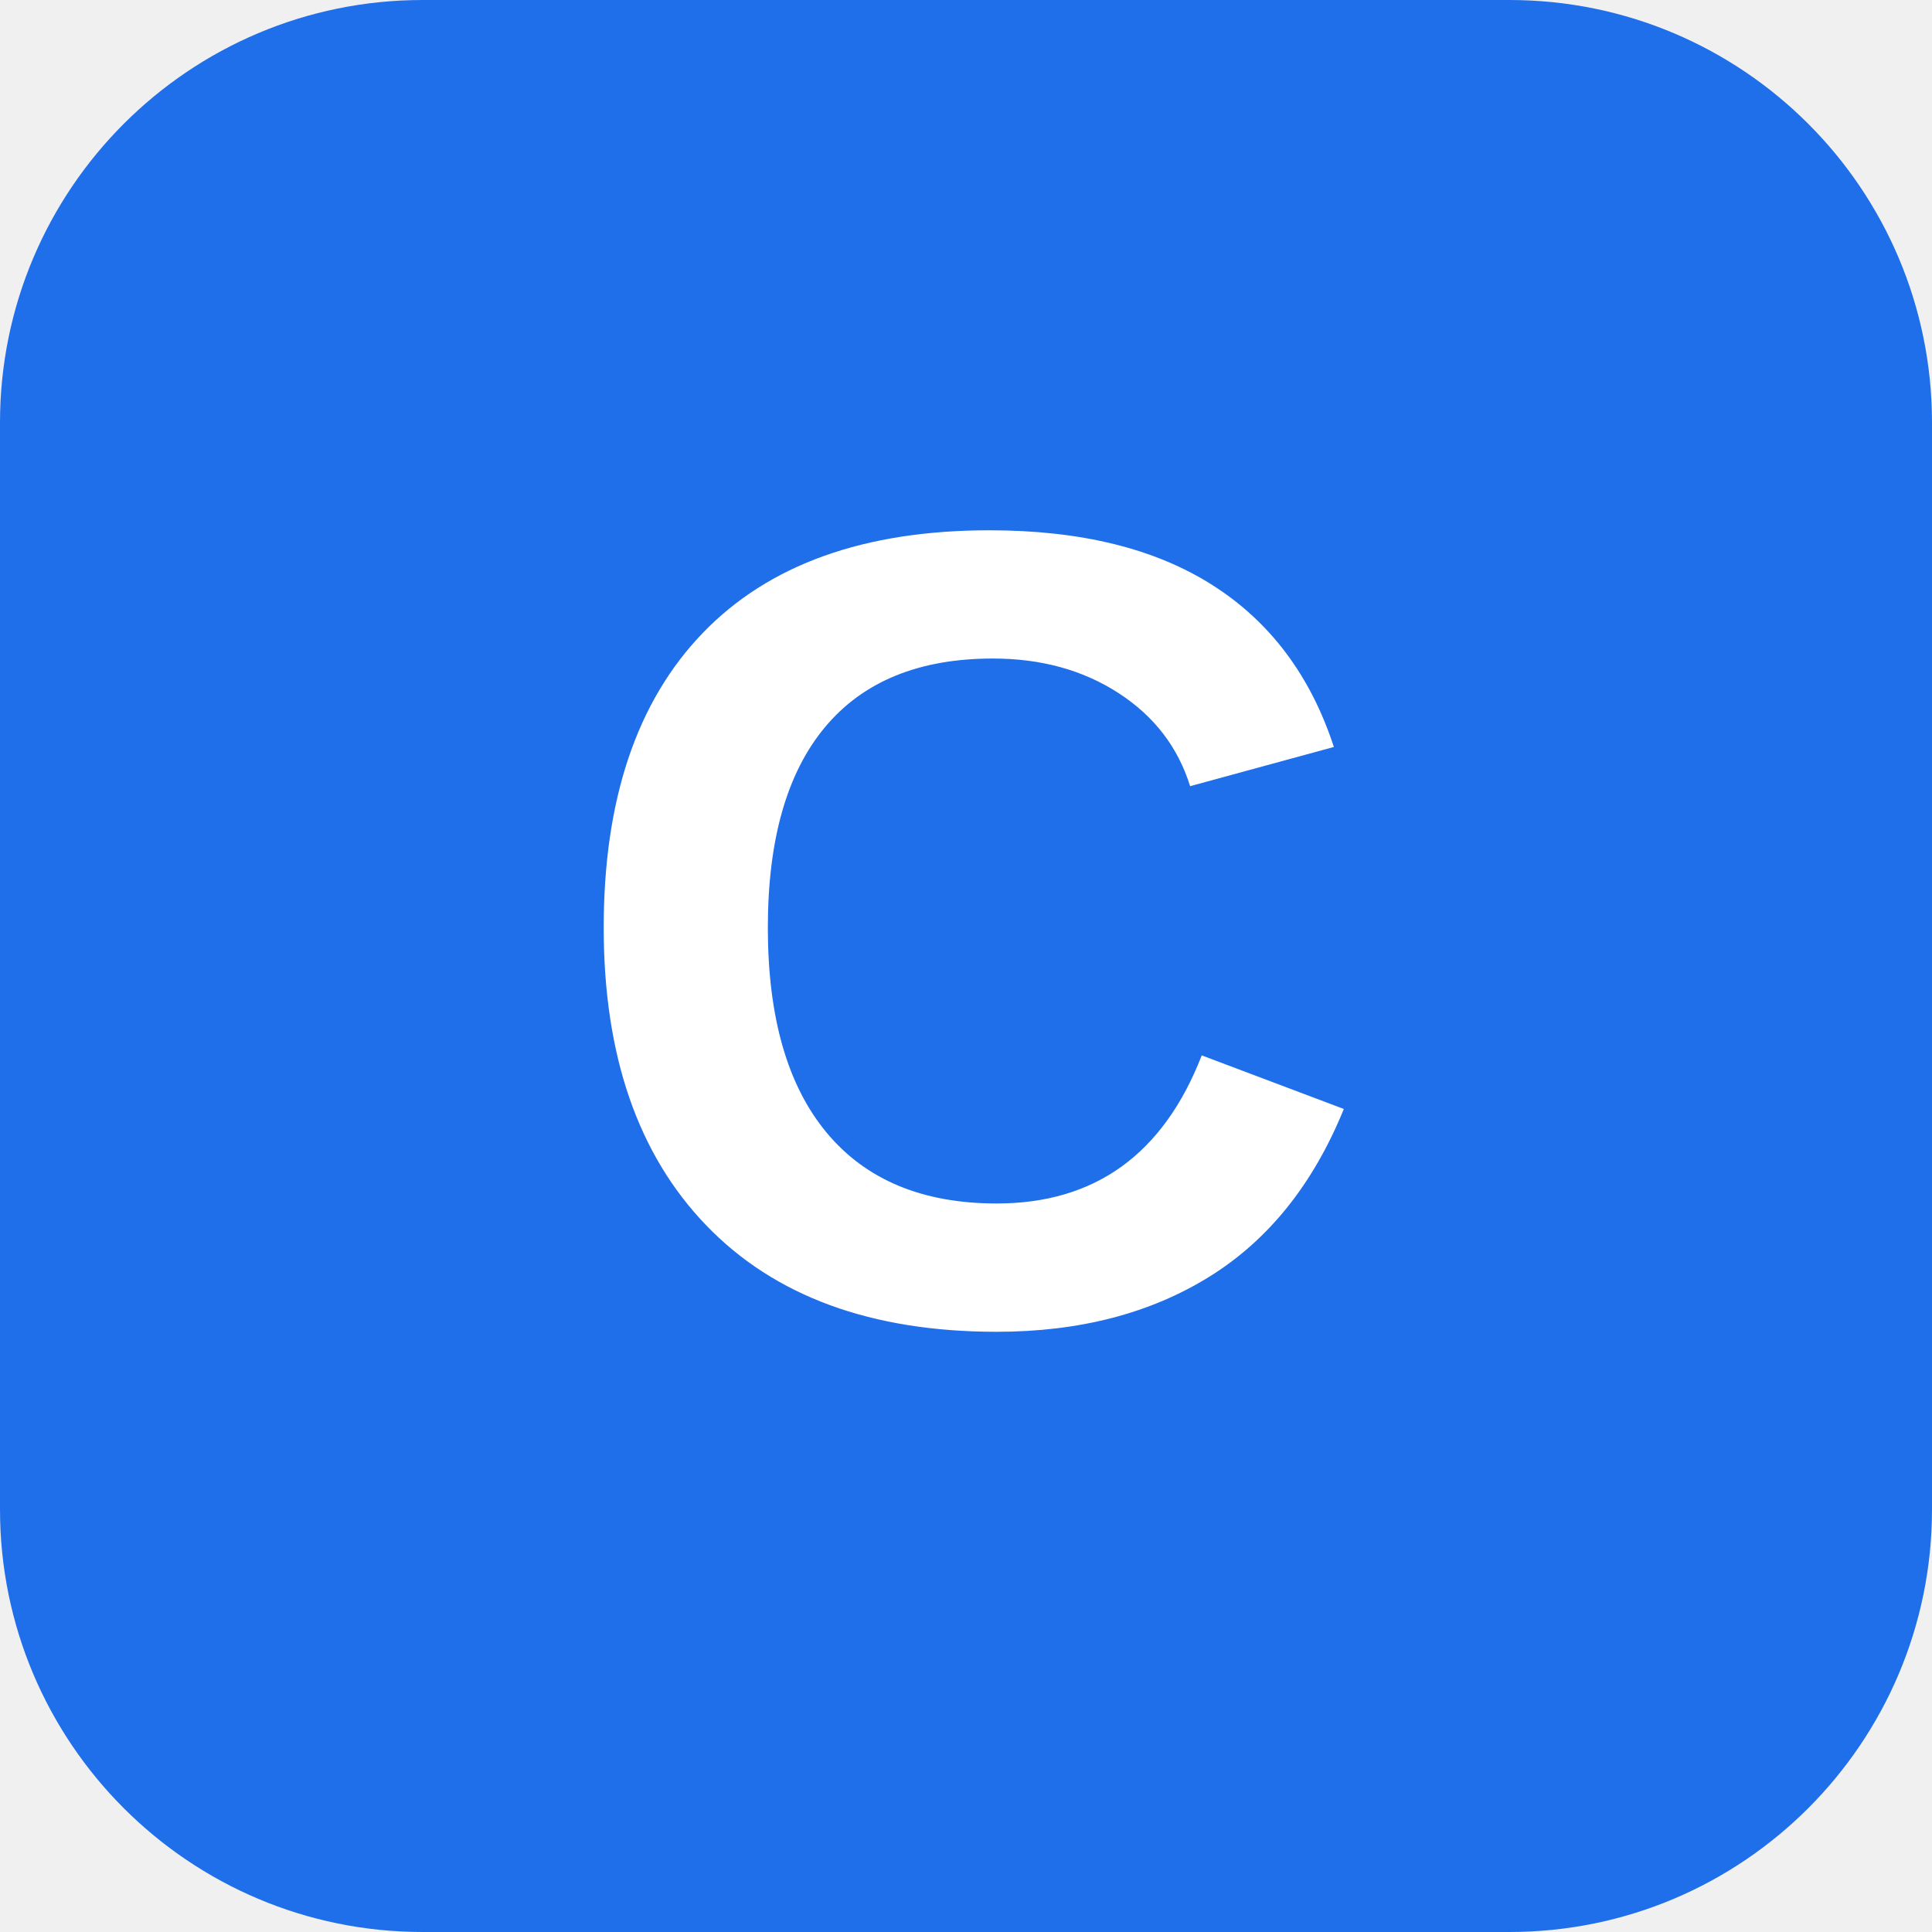
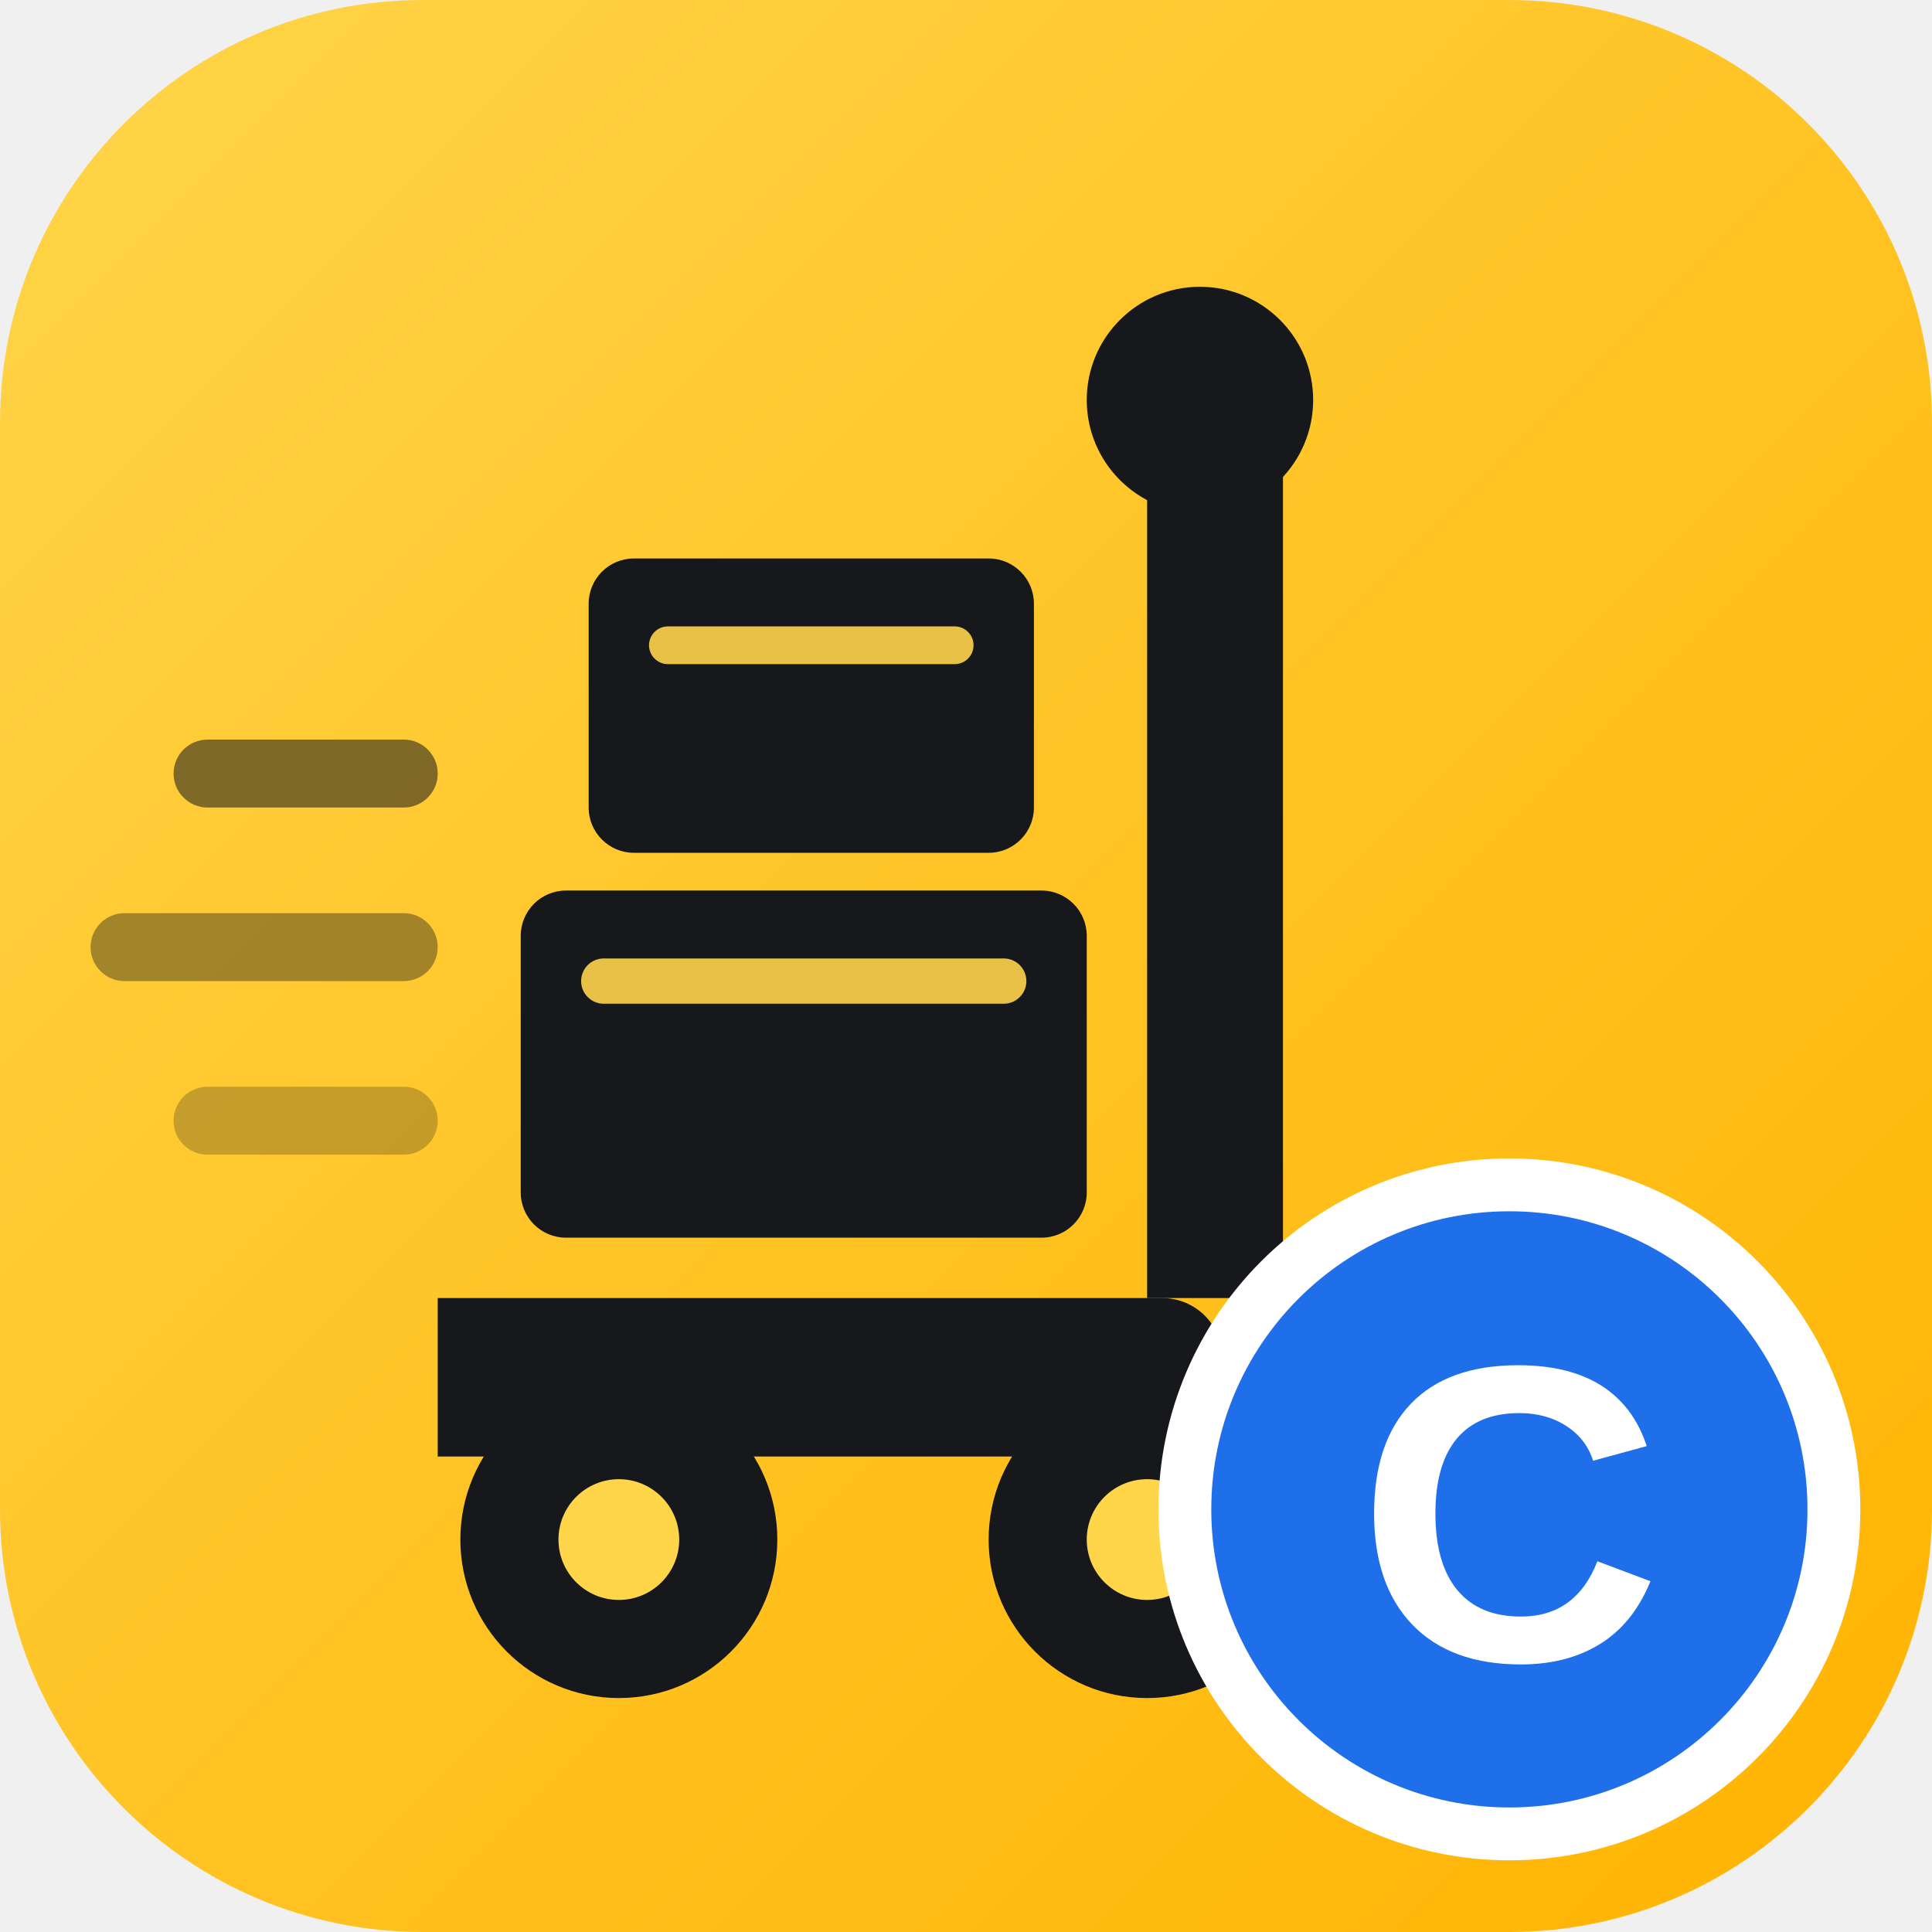
<svg xmlns="http://www.w3.org/2000/svg" viewBox="0 0 512 512">
-   <rect width="512" height="512" rx="112" fill="#1f6feb" />
-   <text x="256" y="350" text-anchor="middle" font-family="Arial Black,Arial,sans-serif" font-weight="900" font-size="300" fill="#fff">C</text>
+   <defs>
+     <linearGradient id="g" x1="0" y1="0" x2="1" y2="1">
+       <stop offset="0" stop-color="#ffd54a" />
+       <stop offset="1" stop-color="#ffb300" />
+     </linearGradient>
+   </defs>
+   <rect width="512" height="512" rx="112" fill="url(#g)" />
+   <g transform="">
+     <g transform="translate(76 86)">
+       <rect x="62" y="150" width="150" height="92" rx="12" fill="#16181c" />
+       <rect x="80" y="62" width="118" height="78" rx="12" fill="#16181c" />
+       <rect x="78" y="168" width="118" height="12" rx="6" fill="#ffd54a" opacity=".9" />
+       <rect x="96" y="80" width="86" height="10" rx="5" fill="#ffd54a" opacity=".9" />
+       <path d="M40 258 H232 a16 16 0 0 1 16 16 v10 a16 16 0 0 1 -16 16 H40 Z" fill="#16181c" />
+       <path d="M228 0 h22 a14 14 0 0 1 14 14 v244 h-36 Z" fill="#16181c" />
+       <circle cx="242" cy="20" r="30" fill="#16181c" />
+       <circle cx="88" cy="322" r="42" fill="#16181c" />
+       <circle cx="88" cy="322" r="16" fill="#ffd54a" />
+       <circle cx="228" cy="322" r="42" fill="#16181c" />
+       <circle cx="228" cy="322" r="16" fill="#ffd54a" />
+       <rect x="-30" y="110" width="70" height="18" rx="9" fill="#16181c" opacity=".55" />
+       <rect x="-52" y="156" width="92" height="18" rx="9" fill="#16181c" opacity=".4" />
+       <rect x="-30" y="202" width="70" height="18" rx="9" fill="#16181c" opacity=".25" />
+     </g>
+     <circle cx="400" cy="400" r="86" fill="#1f6feb" stroke="#fff" stroke-width="14" />
+     <text x="400" y="440" text-anchor="middle" font-family="Arial Black,Arial,Helvetica,sans-serif" font-weight="900" font-size="112" fill="#fff">C</text>
+   </g>
</svg>
